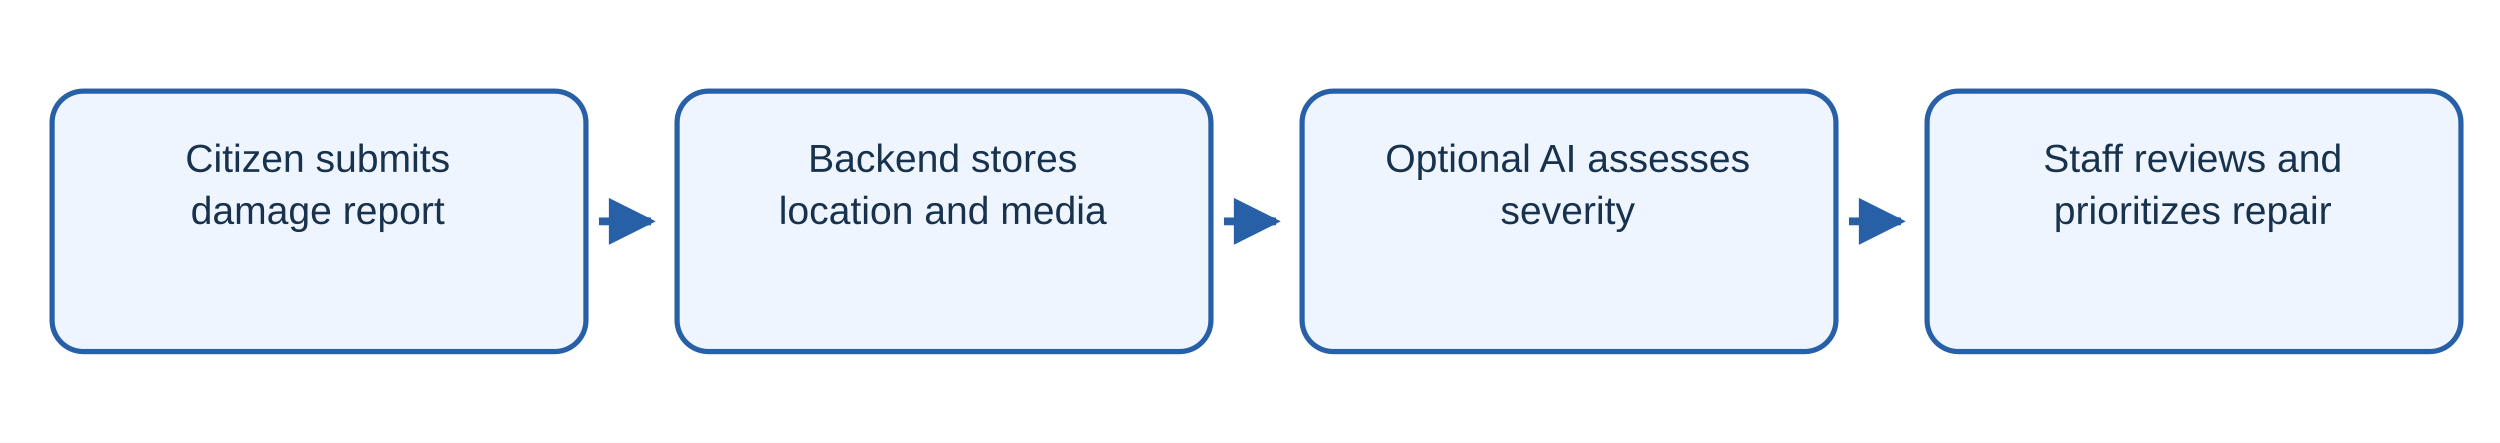
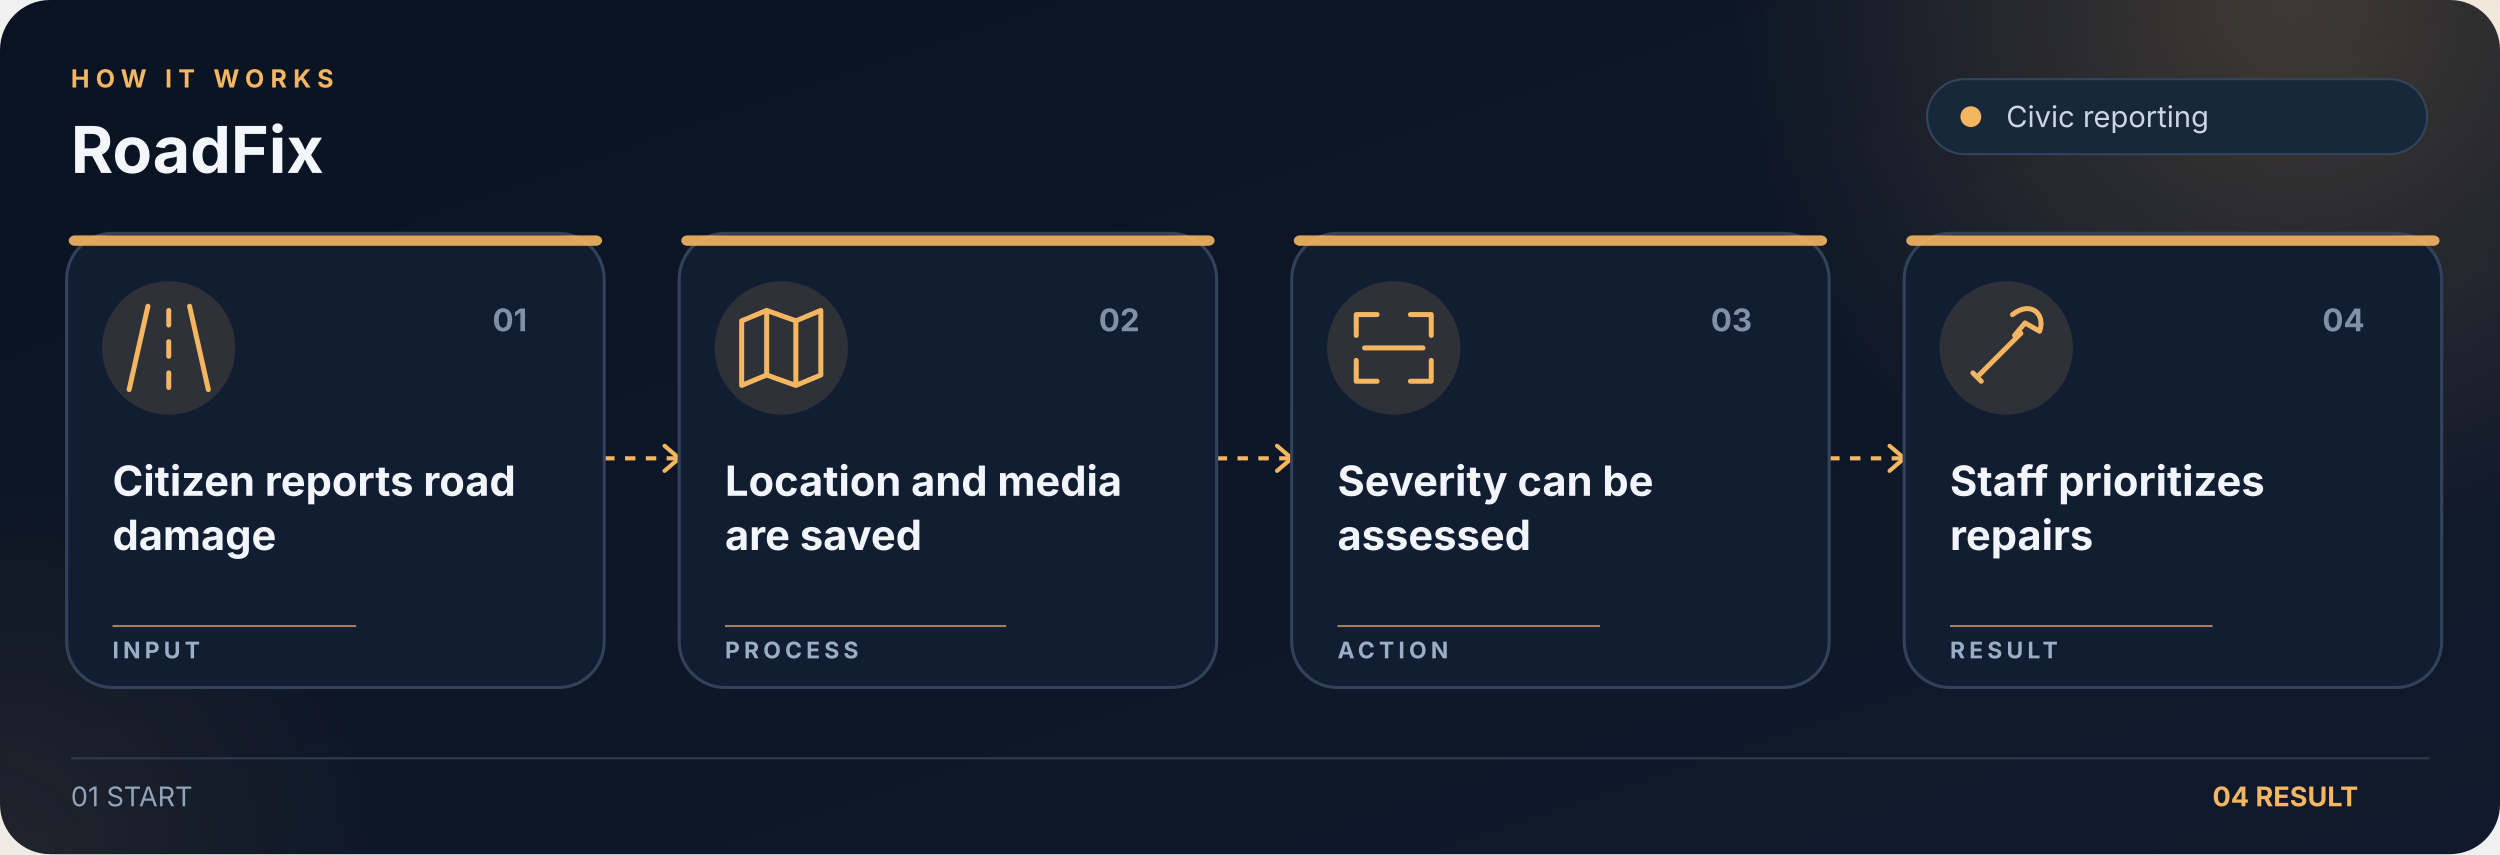
- <svg xmlns="http://www.w3.org/2000/svg" width="960" height="170" viewBox="0 0 960 170" role="img" aria-label="Workflow: Citizen submits damage report, Backend stores location and media, Optional AI assesses severity, Staff reviews and prioritizes repair">
+ <svg xmlns="http://www.w3.org/2000/svg" width="1200" height="410" viewBox="0 0 1200 410" role="img" aria-label="Workflow for RoadFix: Citizen reports road damage, Location and media are saved, Severity can be assessed, Staff prioritizes repairs">
  <defs>
-     <marker id="arrow" viewBox="0 0 10 10" refX="9" refY="5" markerWidth="6" markerHeight="6" orient="auto">
-       <path d="M 0 0 L 10 5 L 0 10 z" fill="#2860a8" />
-     </marker>
+     <linearGradient id="bg" x2="1" y2="1">
+       <stop stop-color="#091322" />
+       <stop offset="1" stop-color="#111a2c" />
+     </linearGradient>
+     <radialGradient id="glow">
+       <stop stop-color="#f4b661" stop-opacity=".22" />
+       <stop offset="1" stop-color="#f4b661" stop-opacity="0" />
+     </radialGradient>
  </defs>
-   <rect width="960" height="170" fill="white" />
-   <rect x="20" y="35" width="205" height="100" rx="12" fill="#eef5ff" stroke="#2860a8" stroke-width="2" />
-   <text x="122" y="66" text-anchor="middle" fill="#18324d" font-family="Arial,sans-serif" font-size="15">Citizen submits</text>
-   <text x="122" y="86" text-anchor="middle" fill="#18324d" font-family="Arial,sans-serif" font-size="15">damage report</text>
-   <path d="M 230 85 h 20" stroke="#2860a8" stroke-width="3" marker-end="url(#arrow)" />
-   <rect x="260" y="35" width="205" height="100" rx="12" fill="#eef5ff" stroke="#2860a8" stroke-width="2" />
-   <text x="362" y="66" text-anchor="middle" fill="#18324d" font-family="Arial,sans-serif" font-size="15">Backend stores</text>
-   <text x="362" y="86" text-anchor="middle" fill="#18324d" font-family="Arial,sans-serif" font-size="15">location and media</text>
-   <path d="M 470 85 h 20" stroke="#2860a8" stroke-width="3" marker-end="url(#arrow)" />
-   <rect x="500" y="35" width="205" height="100" rx="12" fill="#eef5ff" stroke="#2860a8" stroke-width="2" />
-   <text x="602" y="66" text-anchor="middle" fill="#18324d" font-family="Arial,sans-serif" font-size="15">Optional AI assesses</text>
-   <text x="602" y="86" text-anchor="middle" fill="#18324d" font-family="Arial,sans-serif" font-size="15">severity</text>
-   <path d="M 710 85 h 20" stroke="#2860a8" stroke-width="3" marker-end="url(#arrow)" />
-   <rect x="740" y="35" width="205" height="100" rx="12" fill="#eef5ff" stroke="#2860a8" stroke-width="2" />
-   <text x="842" y="66" text-anchor="middle" fill="#18324d" font-family="Arial,sans-serif" font-size="15">Staff reviews and</text>
-   <text x="842" y="86" text-anchor="middle" fill="#18324d" font-family="Arial,sans-serif" font-size="15">prioritizes repair</text>
+   <style>
+ text { font-family: Inter, Arial, sans-serif; }
+ .flow { animation: move 1.2s linear infinite; }
+ .beacon { animation: pulse 2.2s ease-in-out infinite; }
+ @keyframes move { to { stroke-dashoffset: -20; } }
+ @keyframes pulse { 50% { opacity: .25; } }
+ @media (prefers-reduced-motion: reduce) { .flow,.beacon { animation: none; } }
+ </style>
+   <rect width="1200" height="410" rx="24" fill="url(#bg)" />
+   <circle cx="1100" cy="0" r="270" fill="url(#glow)" />
+   <circle cx="0" cy="410" r="180" fill="url(#glow)" opacity=".4" />
+   <text x="34" y="42" fill="#f4b661" font-size="12" font-weight="700" letter-spacing="3">HOW IT WORKS</text>
+   <text x="34" y="83" fill="#f3f6fb" font-size="31" font-weight="700">RoadFix</text>
+   <rect x="925" y="38" width="240" height="36" rx="18" fill="#19273b" stroke="#33455d" />
+   <circle class="beacon" cx="946" cy="56" r="5" fill="#f4b661" />
+   <text x="963" y="61" fill="#c9d7e7" font-size="14">Civic reporting</text>
+   <path d="M290 220 H326" stroke="#f4b661" stroke-width="2" stroke-dasharray="5 5" class="flow" />
+   <path d="m319 214 7 6-7 6" fill="none" stroke="#f4b661" stroke-width="2" stroke-linecap="round" stroke-linejoin="round" />
+   <path d="M584 220 H620" stroke="#f4b661" stroke-width="2" stroke-dasharray="5 5" class="flow" />
+   <path d="m613 214 7 6-7 6" fill="none" stroke="#f4b661" stroke-width="2" stroke-linecap="round" stroke-linejoin="round" />
+   <path d="M878 220 H914" stroke="#f4b661" stroke-width="2" stroke-dasharray="5 5" class="flow" />
+   <path d="m907 214 7 6-7 6" fill="none" stroke="#f4b661" stroke-width="2" stroke-linecap="round" stroke-linejoin="round" />
+   <g class="card c0" aria-label="Step 1: Citizen reports road damage">
+     <rect x="32" y="112" width="258" height="218" rx="22" fill="#111d31" stroke="#324259" stroke-width="1.5" />
+     <rect x="33" y="113" width="256" height="5" rx="3" fill="#f4b661" opacity=".9" />
+     <circle cx="81" cy="167" r="32" fill="#f4b661" opacity=".13" />
+     <g transform="translate(57 143)" fill="none" stroke="#f4b661" stroke-width="2.4" stroke-linecap="round" stroke-linejoin="round">
+       <path d="M14 4 5 44M34 4l9 40M24 6v7m0 8v7m0 8v7" />
+     </g>
+     <text x="253" y="159" text-anchor="end" fill="#8090a7" font-size="15" font-weight="700">01</text>
+     <text x="54" y="238" fill="#f2f6fc" font-size="20" font-weight="650">
+       <tspan x="54" dy="0">Citizen reports road</tspan>
+       <tspan x="54" dy="26">damage</tspan>
+     </text>
+     <rect x="54" y="300" width="117" height="1" fill="#f4b661" opacity=".65" />
+     <text x="54" y="316" fill="#9aaec5" font-size="11" font-weight="700" letter-spacing="2">INPUT</text>
+   </g>
+   <g class="card c1" aria-label="Step 2: Location and media are saved">
+     <rect x="326" y="112" width="258" height="218" rx="22" fill="#111d31" stroke="#324259" stroke-width="1.5" />
+     <rect x="327" y="113" width="256" height="5" rx="3" fill="#f4b661" opacity=".9" />
+     <circle cx="375" cy="167" r="32" fill="#f4b661" opacity=".13" />
+     <g transform="translate(351 143)" fill="none" stroke="#f4b661" stroke-width="2.4" stroke-linecap="round" stroke-linejoin="round">
+       <path d="m5 11 12-5 14 5 12-5v31l-12 5-14-5-12 5zM17 6v31M31 11v31" />
+     </g>
+     <text x="547" y="159" text-anchor="end" fill="#8090a7" font-size="15" font-weight="700">02</text>
+     <text x="348" y="238" fill="#f2f6fc" font-size="20" font-weight="650">
+       <tspan x="348" dy="0">Location and media</tspan>
+       <tspan x="348" dy="26">are saved</tspan>
+     </text>
+     <rect x="348" y="300" width="135" height="1" fill="#f4b661" opacity=".65" />
+     <text x="348" y="316" fill="#9aaec5" font-size="11" font-weight="700" letter-spacing="2">PROCESS</text>
+   </g>
+   <g class="card c2" aria-label="Step 3: Severity can be assessed">
+     <rect x="620" y="112" width="258" height="218" rx="22" fill="#111d31" stroke="#324259" stroke-width="1.5" />
+     <rect x="621" y="113" width="256" height="5" rx="3" fill="#f4b661" opacity=".9" />
+     <circle cx="669" cy="167" r="32" fill="#f4b661" opacity=".13" />
+     <g transform="translate(645 143)" fill="none" stroke="#f4b661" stroke-width="2.4" stroke-linecap="round" stroke-linejoin="round">
+       <path d="M6 18V8h10M32 8h10v10M42 30v10H32M16 40H6V30M10 24h28" />
+     </g>
+     <text x="841" y="159" text-anchor="end" fill="#8090a7" font-size="15" font-weight="700">03</text>
+     <text x="642" y="238" fill="#f2f6fc" font-size="20" font-weight="650">
+       <tspan x="642" dy="0">Severity can be</tspan>
+       <tspan x="642" dy="26">assessed</tspan>
+     </text>
+     <rect x="642" y="300" width="126" height="1" fill="#f4b661" opacity=".65" />
+     <text x="642" y="316" fill="#9aaec5" font-size="11" font-weight="700" letter-spacing="2">ACTION</text>
+   </g>
+   <g class="card c3" aria-label="Step 4: Staff prioritizes repairs">
+     <rect x="914" y="112" width="258" height="218" rx="22" fill="#111d31" stroke="#324259" stroke-width="1.5" />
+     <rect x="915" y="113" width="256" height="5" rx="3" fill="#f4b661" opacity=".9" />
+     <circle cx="963" cy="167" r="32" fill="#f4b661" opacity=".13" />
+     <g transform="translate(939 143)" fill="none" stroke="#f4b661" stroke-width="2.4" stroke-linecap="round" stroke-linejoin="round">
+       <path d="M10 38 31 17M27 8c9-7 16 0 13 8l-7-4-5 6M8 36l4 4" />
+     </g>
+     <text x="1135" y="159" text-anchor="end" fill="#8090a7" font-size="15" font-weight="700">04</text>
+     <text x="936" y="238" fill="#f2f6fc" font-size="20" font-weight="650">
+       <tspan x="936" dy="0">Staff prioritizes</tspan>
+       <tspan x="936" dy="26">repairs</tspan>
+     </text>
+     <rect x="936" y="300" width="126" height="1" fill="#f4b661" opacity=".65" />
+     <text x="936" y="316" fill="#9aaec5" font-size="11" font-weight="700" letter-spacing="2">RESULT</text>
+   </g>
+   <path d="M34 364 H1166" stroke="#2c3b51" stroke-width="1" />
+   <text x="34" y="387" fill="#91a4bb" font-size="13">01  START</text>
+   <text x="1062" y="387" fill="#f4b661" font-size="13" font-weight="700">04  RESULT</text>
</svg>
